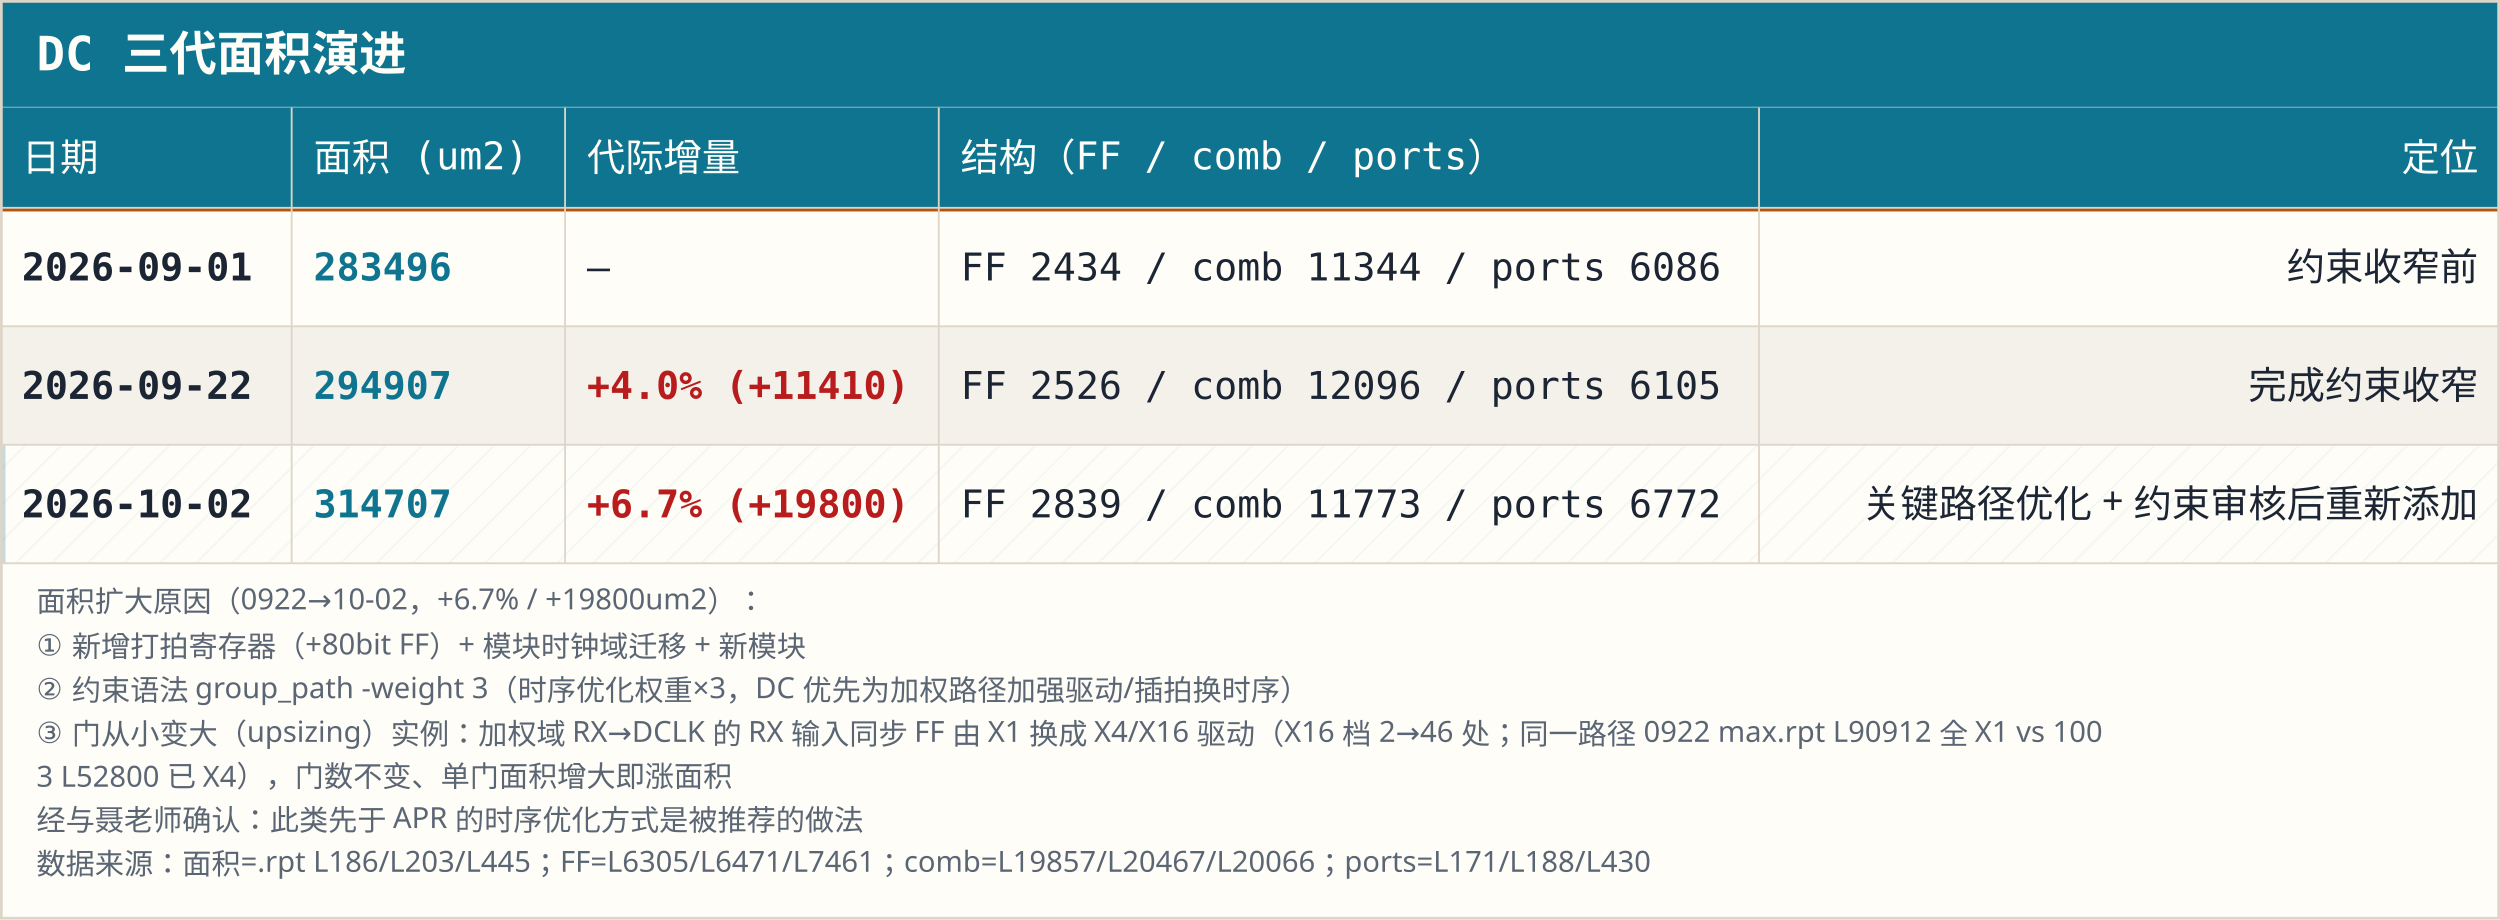
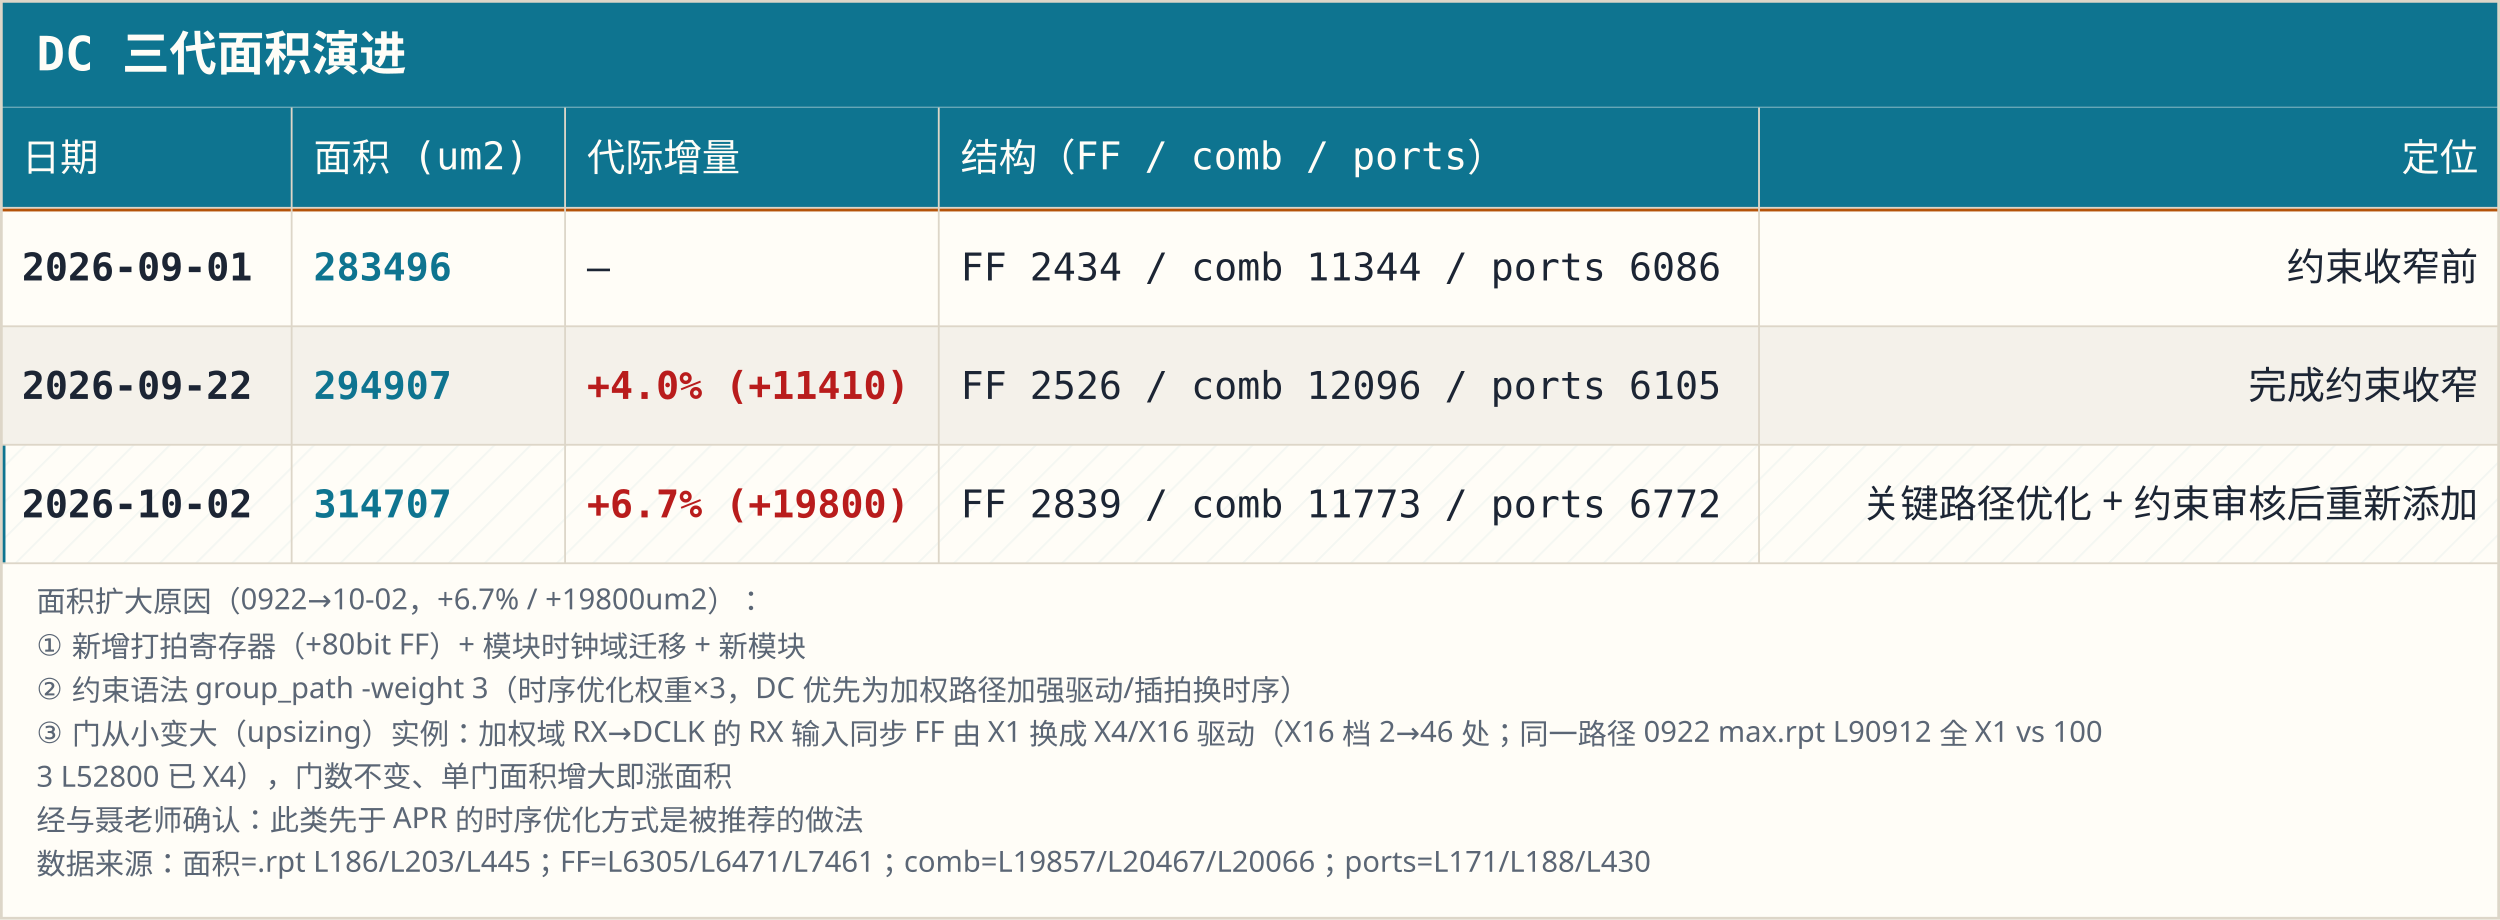
<svg xmlns="http://www.w3.org/2000/svg" width="2743" height="1009" viewBox="0 0 2743 1009" role="img" aria-label="DC 三代面积演进">
  <style>
    .mono{font-family:ui-monospace,Consolas,monospace;}
    .cjk{font-family:'Microsoft YaHei',sans-serif;}
-     @keyframes fadeIn{from{opacity:0}to{opacity:1}}
-     @keyframes rise{from{opacity:0;transform:translateY(14px)}to{opacity:1;transform:translateY(0)}}
-     @keyframes growW{from{width:0}}
-     @keyframes pop{from{transform:scale(.7)}to{transform:scale(1)}}
-     @keyframes breathe{0%,100%{opacity:.25}50%{opacity:.55}}
-     .hdr{animation:fadeIn .3s ease-out both}
-     .underline{animation:growW .4s ease-out .15s both}
-     .r1{animation:rise .3s ease-out .3s both}
-     .r2{animation:rise .3s ease-out .34s both}
-     .r3{animation:rise .3s ease-out .38s both}
-     .fn{animation:rise .3s ease-out .55s both}
-     .pop{transform-box:fill-box;transform-origin:center;animation:pop .3s ease-out both}
-     .p2{animation-delay:.34s}
-     .p3{animation-delay:.38s}
-     .br{opacity:.25;animation:breathe 2.4s ease-in-out infinite}
-     @keyframes tl{0%{width:0;opacity:0}4%{width:0;opacity:.4}14%{width:914px;opacity:.4}28%{width:914px;opacity:.4}38%{width:1828px;opacity:.4}52%{width:1828px;opacity:.4}62%{width:2742px;opacity:.4}90%{width:2742px;opacity:.4}97%{width:2742px;opacity:0}100%{width:0;opacity:0}}
+     
+     
+     
+     
+     
+     .hdr{transform-origin:center;animation:breathe 2.4s ease-in-out infinite}
+     
    .tl{animation:tl 6s linear infinite}
-     @keyframes rg1{0%{opacity:0}10%{opacity:.16}30%{opacity:.16}40%{opacity:0}100%{opacity:0}}
-     @keyframes rg2{0%{opacity:0}38%{opacity:0}48%{opacity:.16}66%{opacity:.16}76%{opacity:0}100%{opacity:0}}
-     @keyframes rg3{0%{opacity:0}76%{opacity:0}86%{opacity:.16}98%{opacity:.16}100%{opacity:0}}
+     
+     
+     
    .rg1{animation:rg1 5.6s linear infinite}
    .rg2{animation:rg2 5.6s linear infinite}
    .rg3{animation:rg3 5.6s linear infinite}
-     @keyframes pl{0%,100%{opacity:1}50%{opacity:.7}}
+     
    .pl1{animation:pl 3.2s ease-in-out infinite}
    .pl2{animation:pl 3.2s ease-in-out 1.6s infinite}
-     @keyframes cellB{0%,100%{opacity:1}50%{opacity:.25}}
+     
    .cB{animation:cellB 3s ease-in-out infinite}
    .cBx{animation:pl 3.2s ease-in-out 1.6s infinite,cellB 3s ease-in-out .3s infinite}
-     @keyframes diag{to{transform:translate(19.8px,19.8px)}}
+     
    .diag{animation:diag 7s linear infinite}
    @media (prefers-reduced-motion:reduce){*{animation:none!important}}
  </style>
  <defs>
    <pattern id="diagF" width="28" height="28" patternUnits="userSpaceOnUse" patternTransform="rotate(45)">
      <rect width="2" height="28" fill="#0e7490" />
    </pattern>
    <clipPath id="clipD1">
      <rect x="0" y="488" width="2743" height="130" />
    </clipPath>
  </defs>
  <rect x="0" y="0" width="2743" height="1009" fill="#fffdf7" />
  <g class="hdr">
    <rect x="0" y="0" width="2743" height="118" fill="#0e7490" />
    <text x="40" y="59" dy="0.35em" font-size="52" font-weight="bold" fill="#fffdf7" class="mono">DC 三代面积演进</text>
    <line x1="0" y1="118" x2="2743" y2="118" stroke="#fffdf7" stroke-opacity="0.4" stroke-width="2" />
    <rect x="0" y="118" width="2743" height="110" fill="#0e7490" />
    <text x="24" y="173" dy="0.35em" font-size="42" fill="#fffdf7" class="cjk">日期</text>
    <text x="344" y="173" dy="0.35em" font-size="42" fill="#fffdf7" class="mono">面积 (um2)</text>
    <text x="644" y="173" dy="0.35em" font-size="42" fill="#fffdf7" class="cjk">代际增量</text>
    <text x="1054" y="173" dy="0.35em" font-size="42" fill="#fffdf7" class="mono">结构（FF / comb / ports）</text>
    <text x="2719" y="173" dy="0.35em" font-size="42" fill="#fffdf7" text-anchor="end" class="cjk">定位</text>
    <rect class="underline" x="0" y="228" width="2743" height="4" fill="#b45309" />
  </g>
  <g class="r1">
    <rect class="rg1" x="0" y="228" width="2743" height="130" fill="#0e7490" opacity="0" />
    <text x="24" y="293" dy="0.35em" font-size="42" font-weight="bold" fill="#1c2534" class="mono">2026-09-01</text>
    <text x="344" y="293" dy="0.35em" font-size="42" font-weight="bold" fill="#0e7490" class="mono">283496</text>
    <text x="644" y="293" dy="0.35em" font-size="42" fill="#1c2534" class="mono">—</text>
    <text x="1054" y="293" dy="0.35em" font-size="42" fill="#1c2534" class="mono">FF 2434 / comb 11344 / ports 6086</text>
    <text x="2719" y="293" dy="0.35em" font-size="42" fill="#1c2534" text-anchor="end" class="cjk">约束收窄前</text>
  </g>
  <g class="r2">
    <rect x="0" y="358" width="2743" height="130" fill="#f4f1ea" />
    <rect class="rg2" x="0" y="358" width="2743" height="130" fill="#0e7490" opacity="0" />
    <text x="24" y="423" dy="0.35em" font-size="42" font-weight="bold" fill="#1c2534" class="mono">2026-09-22</text>
    <text x="344" y="423" dy="0.35em" font-size="42" font-weight="bold" fill="#0e7490" class="mono">294907</text>
    <g class="pl1">
      <text x="644" y="423" dy="0.35em" font-size="42" font-weight="bold" fill="#b91c1c" class="mono pop p2">+4.0% (+11410)</text>
    </g>
    <text x="1054" y="423" dy="0.35em" font-size="42" fill="#1c2534" class="mono">FF 2526 / comb 12096 / ports 6105</text>
    <text x="2719" y="423" dy="0.35em" font-size="42" fill="#1c2534" text-anchor="end" class="cjk">完成约束收窄</text>
  </g>
  <g class="r3">
    <rect x="0" y="488" width="2743" height="130" fill="#fffdf7" />
    <rect class="rg3" x="0" y="488" width="2743" height="130" fill="#0e7490" opacity="0" />
    <g clip-path="url(#clipD1)">
      <g class="diag">
        <rect x="-40" y="450" width="2830" height="180" fill="url(#diagF)" opacity="0.05" />
      </g>
    </g>
    <rect class="br" x="0" y="488" width="6" height="130" fill="#0e7490" />
    <text x="24" y="553" dy="0.35em" font-size="42" font-weight="bold" fill="#1c2534" class="mono cB">2026-10-02</text>
-     <text x="344" y="553" dy="0.35em" font-size="42" font-weight="bold" fill="#0e7490" class="mono cB" style="animation-delay:.15s">314707</text>
+     <text x="344" y="553" dy="0.35em" font-size="42" font-weight="bold" fill="#0e7490" class="mono cB">314707</text>
    <g class="pl2">
      <text x="644" y="553" dy="0.35em" font-size="42" font-weight="bold" fill="#b91c1c" class="mono pop p3 cBx">+6.7% (+19800)</text>
    </g>
-     <text x="1054" y="553" dy="0.35em" font-size="42" fill="#1c2534" class="mono cB" style="animation-delay:.45s">FF 2839 / comb 11773 / ports 6772</text>
-     <text x="2719" y="553" dy="0.35em" font-size="42" fill="#1c2534" text-anchor="end" class="cjk cB" style="animation-delay:.6s">关键路径优化 + 约束审核后重新添加</text>
+     <text x="1054" y="553" dy="0.35em" font-size="42" fill="#1c2534" class="mono cB">FF 2839 / comb 11773 / ports 6772</text>
+     <text x="2719" y="553" dy="0.35em" font-size="42" fill="#1c2534" text-anchor="end" class="cjk cB">关键路径优化 + 约束审核后重新添加</text>
  </g>
  <g stroke="#ddd6c8" stroke-width="2">
    <line x1="320" y1="118" x2="320" y2="618" />
    <line x1="620" y1="118" x2="620" y2="618" />
    <line x1="1030" y1="118" x2="1030" y2="618" />
    <line x1="1930" y1="118" x2="1930" y2="618" />
    <line x1="0" y1="228" x2="2743" y2="228" />
    <line x1="0" y1="358" x2="2743" y2="358" />
    <line x1="0" y1="488" x2="2743" y2="488" />
    <line x1="0" y1="618" x2="2743" y2="618" />
  </g>
  <rect class="tl" x="0" y="234" width="2742" height="6" fill="#0e7490" opacity="0" />
  <g class="fn" fill="#5b6675" font-size="32">
    <text x="40" y="660" dy="0.35em" class="cjk">面积扩大原因（0922→10-02，+6.7% / +19800um2）：</text>
    <text x="40" y="708" dy="0.35em" class="cjk">① 新增打拍寄存器（+80bit FF）+ 模块时钟域迁移 + 新模块</text>
    <text x="40" y="756" dy="0.35em" class="cjk">② 约束语法 group_path -weight 3（时序优化权重×3，DC 优先为加权路径加强驱动/插拍换时序）</text>
    <text x="40" y="804" dy="0.35em" class="cjk">③ 门从小变大（upsizing）实例：加权域 RX→DCLK 的 RX 输入同步 FF 由 X1 换成 X4/X16 驱动（X16 档 2→46 处；同一路径 0922 max.rpt L90912 全 X1 vs 100</text>
    <text x="40" y="852" dy="0.35em" class="cjk">3 L52800 已 X4），门数不变、单门面积增大即涨面积</text>
    <text x="40" y="900" dy="0.35em" class="cjk">经与聂老师确认：此类先于 APR 的时序优化方式是被推荐的做法</text>
    <text x="40" y="948" dy="0.35em" class="cjk">数据来源：面积=.rpt L186/L203/L445；FF=L6305/L6471/L7461；comb=L19857/L20467/L20066；ports=L171/L188/L430</text>
  </g>
  <rect x="1.5" y="1.5" width="2740" height="1006" fill="none" stroke="#ddd6c8" stroke-width="3" />
</svg>
